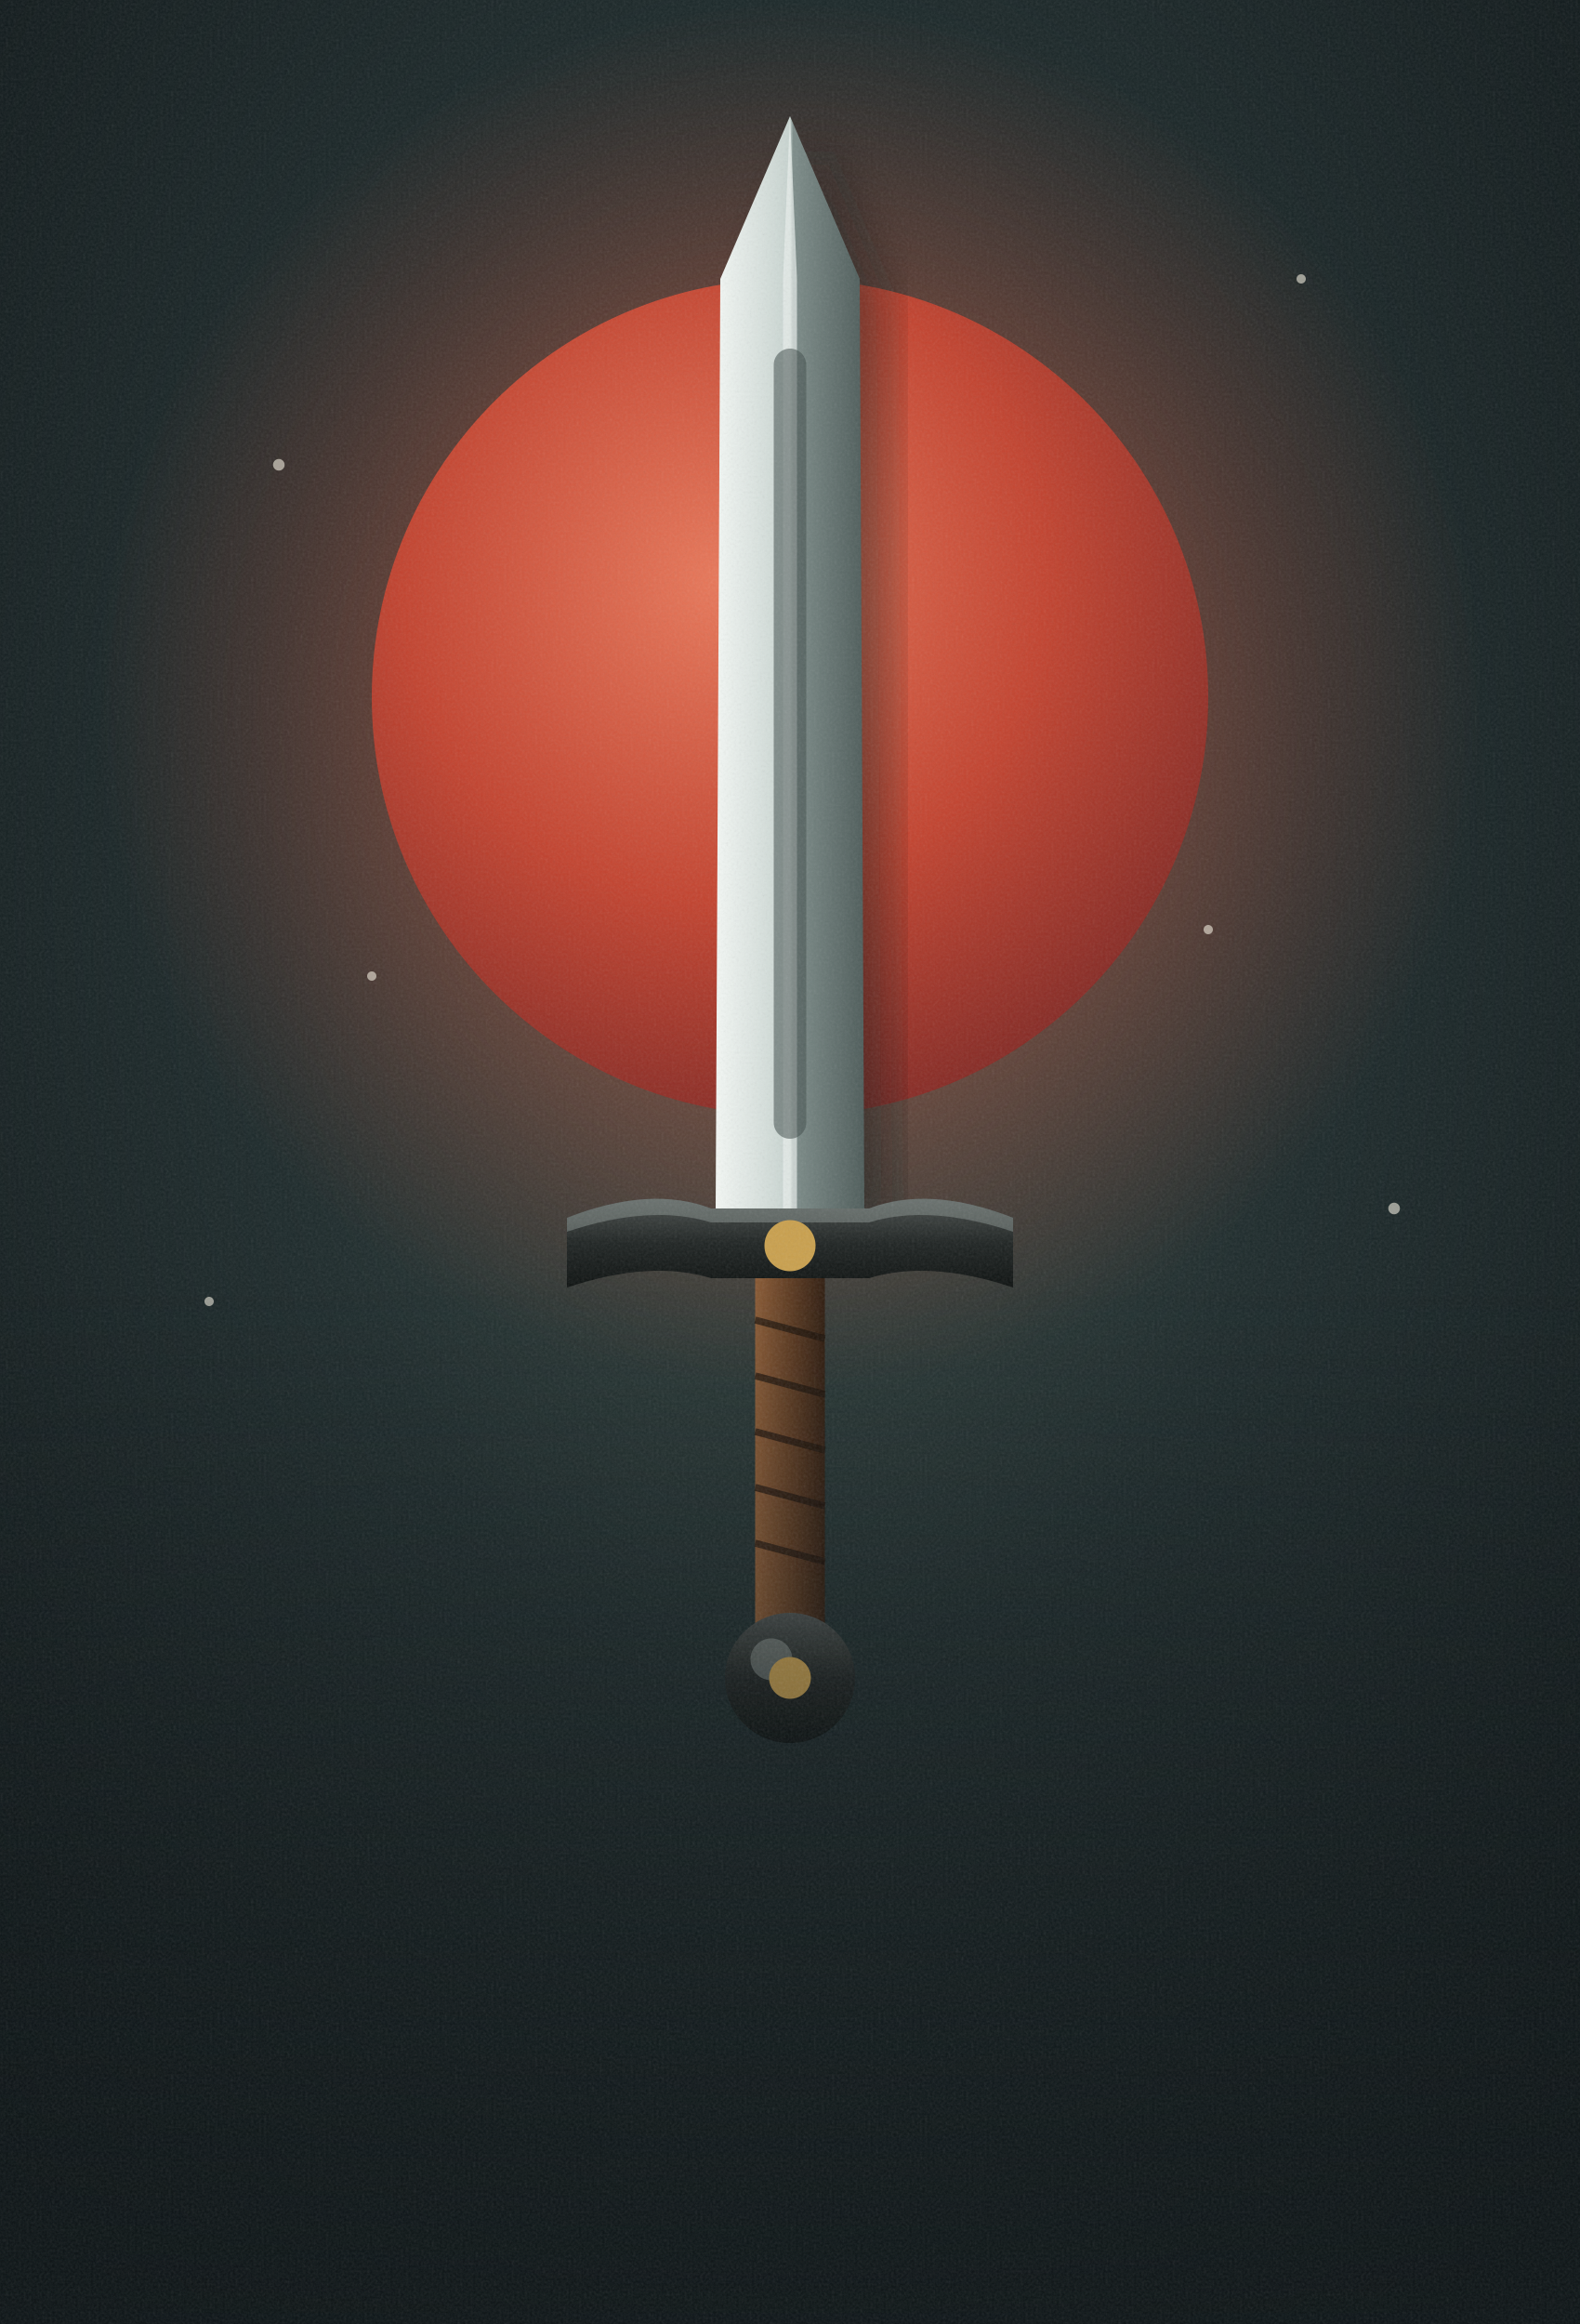
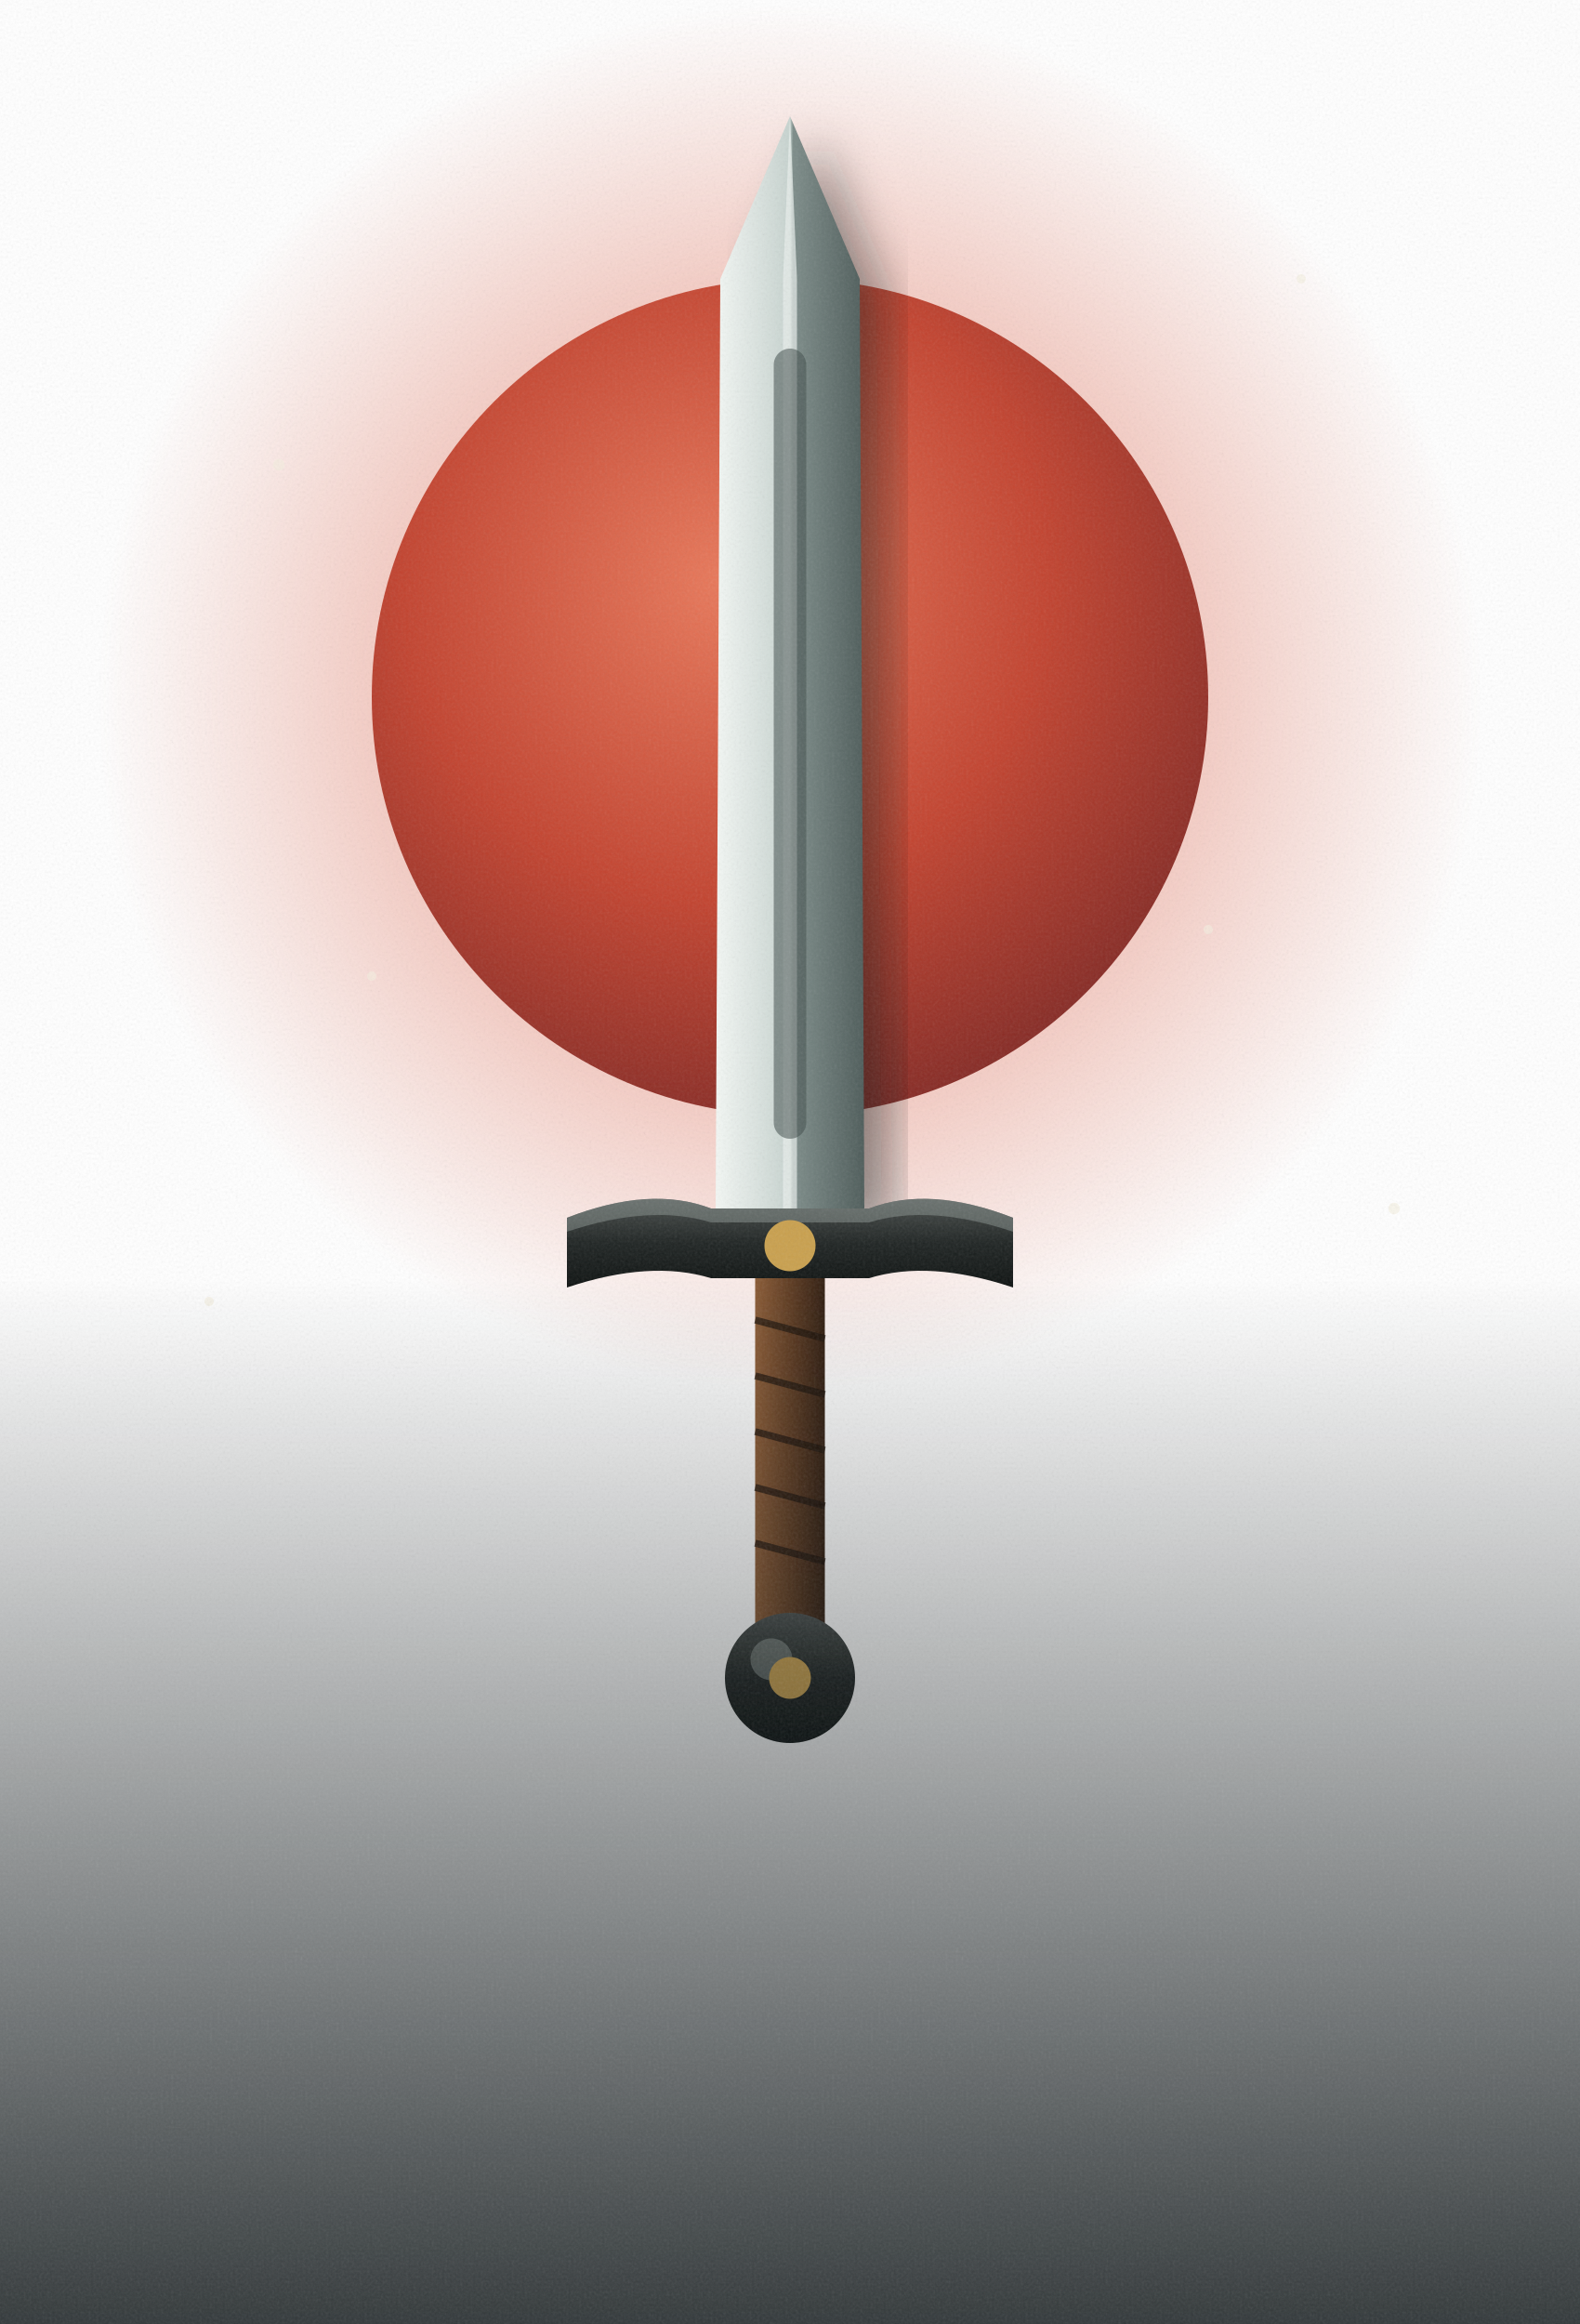
<svg xmlns="http://www.w3.org/2000/svg" viewBox="0 0 680 1000">
  <defs>
    <radialGradient id="ciel" cx="50%" cy="38%" r="75%">
      <stop offset="0" stop-color="#3a4a44" />
      <stop offset="0.45" stop-color="#1d2a2b" />
      <stop offset="1" stop-color="#0c1315" />
    </radialGradient>
    <radialGradient id="soleil" cx="42%" cy="36%" r="70%">
      <stop offset="0" stop-color="#e8785a" />
      <stop offset="0.55" stop-color="#c2432f" />
      <stop offset="1" stop-color="#7e2723" />
    </radialGradient>
    <radialGradient id="halo" cx="50%" cy="50%" r="50%">
      <stop offset="0.6" stop-color="#d9553a" stop-opacity="0.3" />
      <stop offset="1" stop-color="#d9553a" stop-opacity="0" />
    </radialGradient>
    <linearGradient id="acier" x1="0" y1="0" x2="1" y2="0">
      <stop offset="0" stop-color="#f3f7f4" />
      <stop offset="0.5" stop-color="#c7d3cf" />
      <stop offset="0.52" stop-color="#7d8c89" />
      <stop offset="1" stop-color="#4e5c5a" />
    </linearGradient>
    <linearGradient id="fer" x1="0" y1="0" x2="0" y2="1">
      <stop offset="0" stop-color="#4a4f4d" />
      <stop offset="0.5" stop-color="#1f2423" />
      <stop offset="1" stop-color="#0d1110" />
    </linearGradient>
    <linearGradient id="cuir" x1="0" y1="0" x2="1" y2="0">
      <stop offset="0" stop-color="#8a5a34" />
      <stop offset="0.5" stop-color="#5d3a20" />
      <stop offset="1" stop-color="#2f1c0f" />
    </linearGradient>
    <linearGradient id="voile" x1="0" y1="0" x2="0" y2="1">
      <stop offset="0.55" stop-color="#0c1315" stop-opacity="0" />
      <stop offset="1" stop-color="#0c1315" stop-opacity="0.85" />
    </linearGradient>
    <filter id="grain" x="0" y="0" width="100%" height="100%">
      <feTurbulence type="fractalNoise" baseFrequency="0.9" numOctaves="2" seed="97" />
      <feColorMatrix type="saturate" values="0" />
      <feComponentTransfer>
        <feFuncA type="linear" slope="0.12" />
      </feComponentTransfer>
    </filter>
    <filter id="ombre">
      <feGaussianBlur stdDeviation="10" />
    </filter>
  </defs>
-   <rect width="680" height="1000" fill="url(#ciel)" />
  <circle cx="340" cy="300" r="300" fill="url(#halo)" />
  <circle cx="340" cy="300" r="180" fill="url(#soleil)" />
  <g transform="translate(352 60)" opacity="0.45" filter="url(#ombre)">
    <polygon points="0,0 -30,70 -32,470 32,470 30,70" fill="#0c1315" />
  </g>
  <g transform="translate(340 50)">
    <polygon points="0,0 -30,70 -32,470 32,470 30,70" fill="url(#acier)" />
    <polygon points="0,0 -3,70 -3,470 3,470 3,70" fill="#e9f0ed" opacity="0.7" />
    <rect x="-7" y="100" width="14" height="340" rx="7" fill="#3f4c4a" opacity="0.55" />
    <path d="M-96 474 Q-60 460 -34 470 L34 470 Q60 460 96 474 L96 504 Q60 492 34 500 L-34 500 Q-60 492 -96 504 Z" fill="url(#fer)" />
    <path d="M-96 474 Q-60 460 -34 470 L34 470 Q60 460 96 474 L96 480 Q60 468 34 476 L-34 476 Q-60 468 -96 480 Z" fill="#8a9390" opacity="0.5" />
    <circle cx="0" cy="486" r="11" fill="#c9a04e" />
    <rect x="-15" y="500" width="30" height="150" fill="url(#cuir)" />
    <g stroke="#1a0f08" stroke-width="3" opacity="0.7">
      <line x1="-15" y1="518" x2="15" y2="526" />
      <line x1="-15" y1="542" x2="15" y2="550" />
      <line x1="-15" y1="566" x2="15" y2="574" />
      <line x1="-15" y1="590" x2="15" y2="598" />
      <line x1="-15" y1="614" x2="15" y2="622" />
    </g>
    <circle cx="0" cy="672" r="28" fill="url(#fer)" />
    <circle cx="-8" cy="664" r="9" fill="#9aa39f" opacity="0.5" />
    <circle cx="0" cy="672" r="9" fill="#c9a04e" />
  </g>
  <g fill="#f4efe0" opacity="0.6">
    <circle cx="120" cy="200" r="2.5" />
    <circle cx="560" cy="120" r="2" />
    <circle cx="90" cy="560" r="2" />
    <circle cx="600" cy="520" r="2.5" />
    <circle cx="160" cy="420" r="2" />
    <circle cx="520" cy="400" r="2" />
  </g>
  <rect width="680" height="1000" fill="url(#voile)" />
  <rect width="680" height="1000" filter="url(#grain)" />
</svg>
